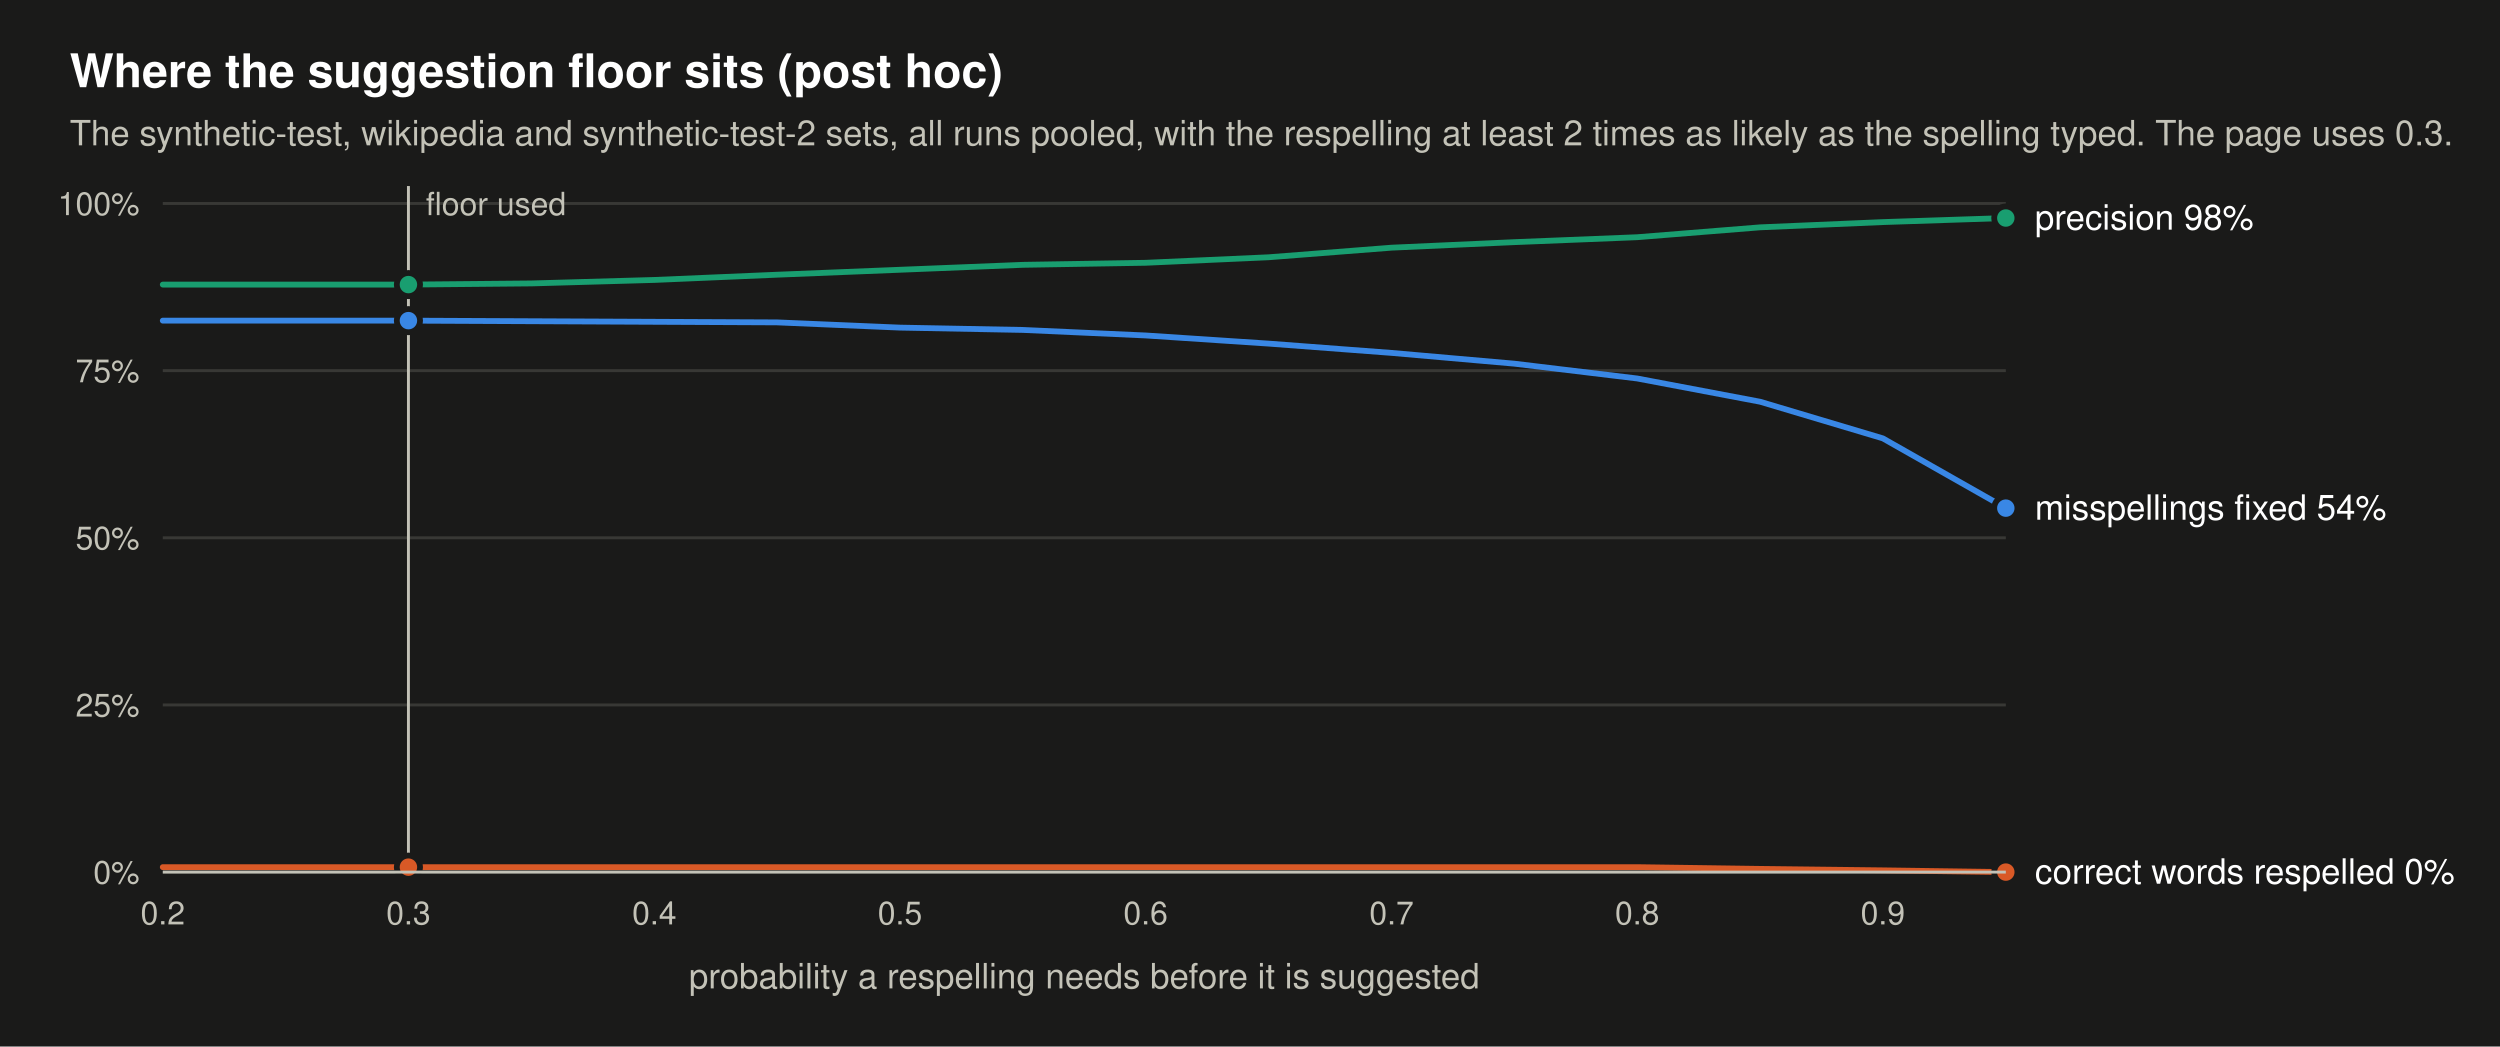
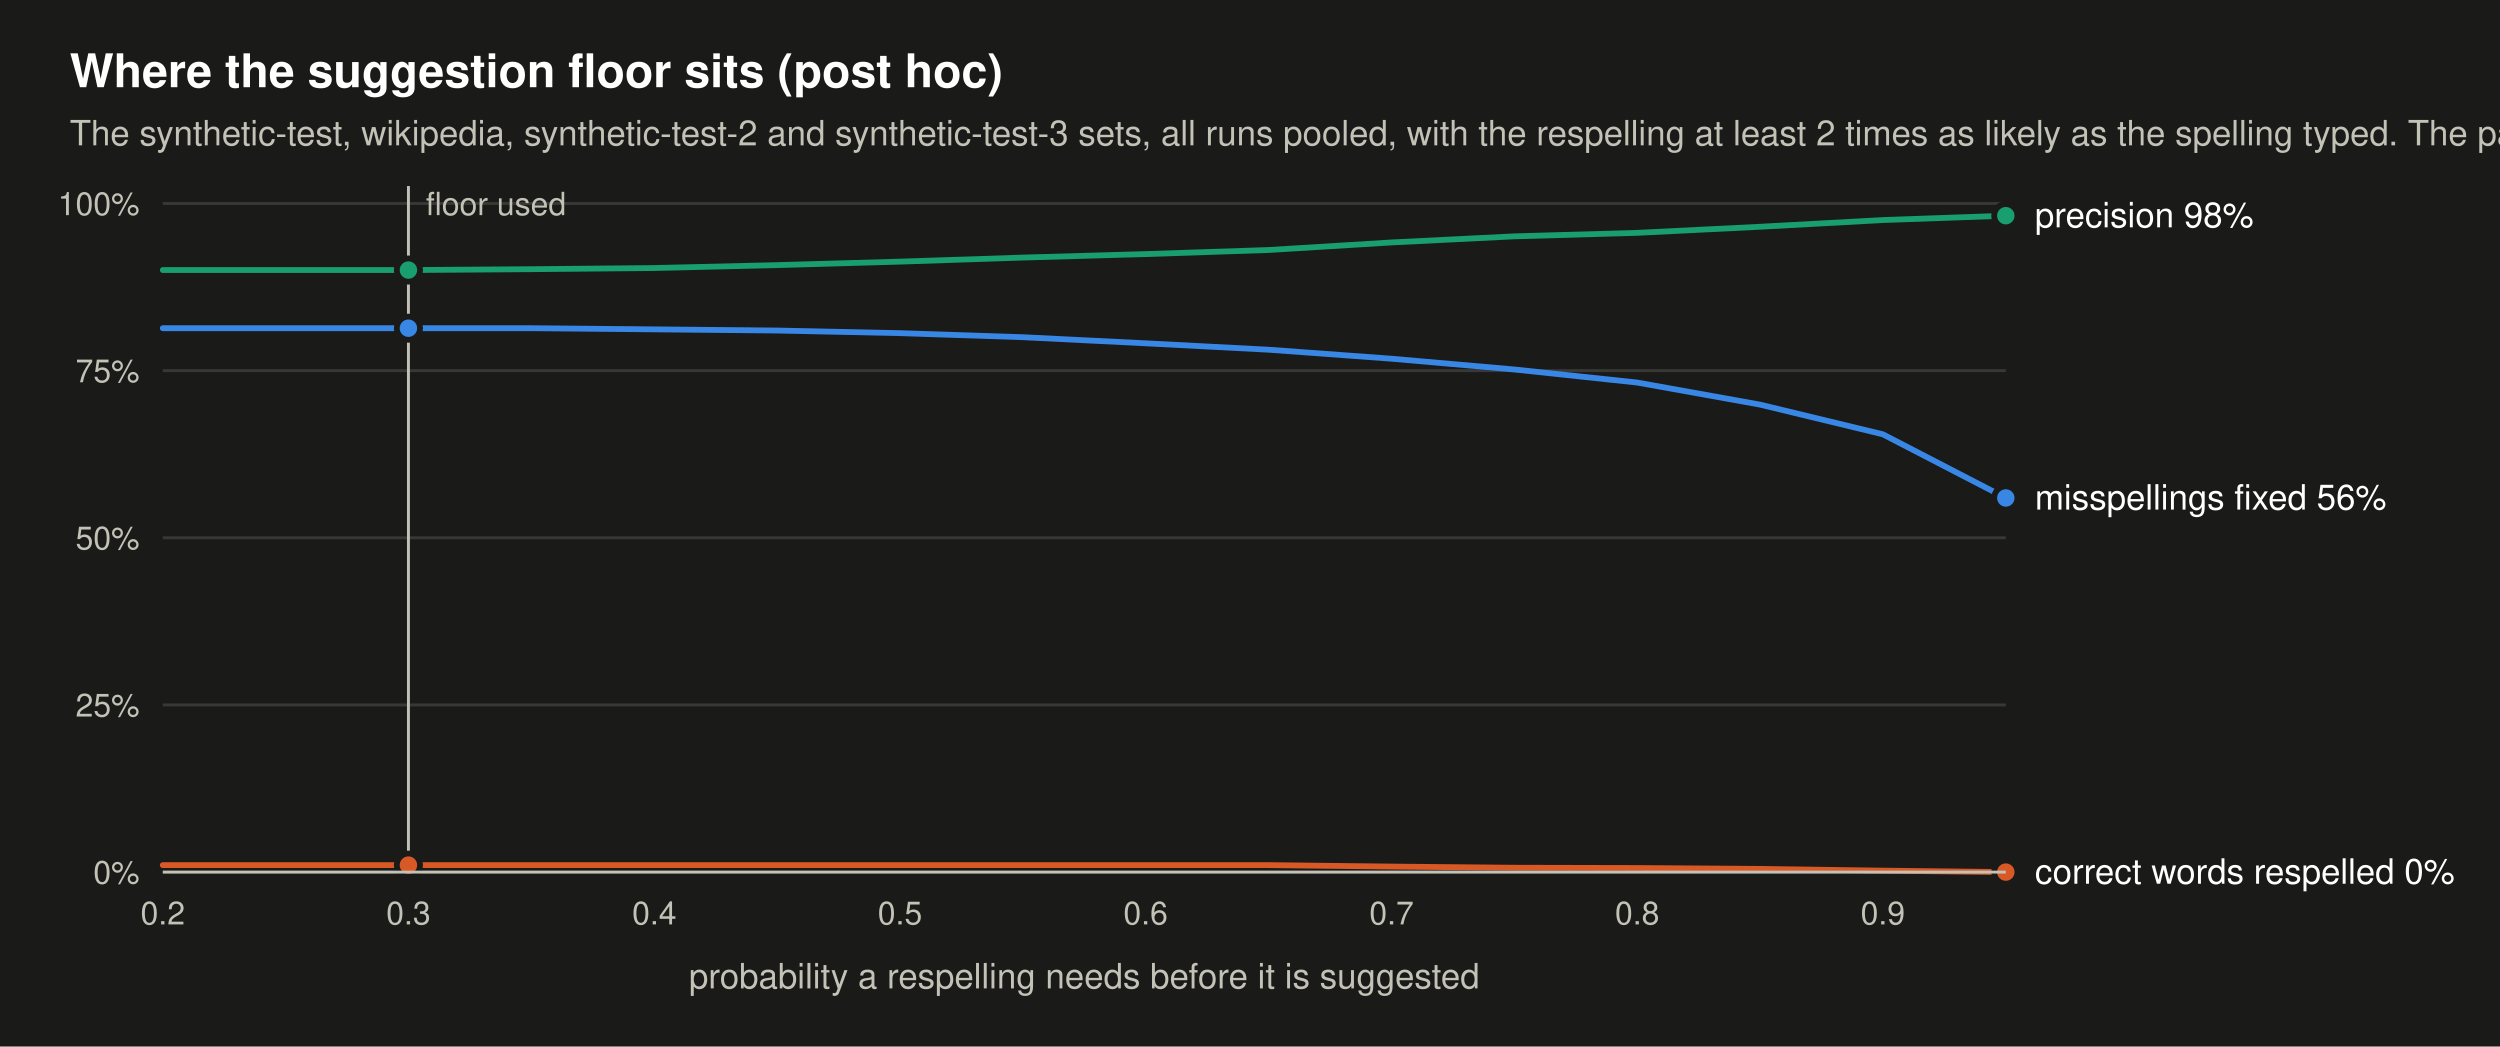
<svg xmlns="http://www.w3.org/2000/svg" width="860" height="360" viewBox="0 0 860 360" role="img" font-family="-apple-system, 'Segoe UI', Helvetica, Arial, sans-serif">
  <rect width="860" height="360" fill="#1a1a19" />
  <text x="24.0" y="30.0" font-size="16" fill="#ffffff" font-weight="600">Where the suggestion floor sits (post hoc)</text>
-   <text x="24.0" y="50.0" font-size="12" fill="#c3c2b7">The synthetic-test, wikipedia and synthetic-test-2 sets, all runs pooled, with the respelling at least 2 times as likely as the spelling typed. The page uses 0.3.</text>
+   <text x="24.0" y="50.0" font-size="12" fill="#c3c2b7">The synthetic-test, wikipedia, synthetic-test-2 and synthetic-test-3 sets, all runs pooled, with the respelling at least 2 times as likely as the spelling typed. The page uses 0.3.</text>
  <line x1="56.0" y1="300.0" x2="690.0" y2="300.0" stroke="#383835" stroke-width="1" />
  <text x="48.0" y="304.0" font-size="11" fill="#c3c2b7" text-anchor="end">0%</text>
  <line x1="56.0" y1="242.5" x2="690.0" y2="242.5" stroke="#383835" stroke-width="1" />
  <text x="48.0" y="246.5" font-size="11" fill="#c3c2b7" text-anchor="end">25%</text>
  <line x1="56.0" y1="185.0" x2="690.0" y2="185.0" stroke="#383835" stroke-width="1" />
  <text x="48.0" y="189.0" font-size="11" fill="#c3c2b7" text-anchor="end">50%</text>
  <line x1="56.0" y1="127.5" x2="690.0" y2="127.5" stroke="#383835" stroke-width="1" />
  <text x="48.0" y="131.5" font-size="11" fill="#c3c2b7" text-anchor="end">75%</text>
  <line x1="56.0" y1="70.0" x2="690.0" y2="70.0" stroke="#383835" stroke-width="1" />
  <text x="48.0" y="74.0" font-size="11" fill="#c3c2b7" text-anchor="end">100%</text>
  <text x="56.0" y="318.0" font-size="11" fill="#c3c2b7" text-anchor="middle">0.2</text>
  <text x="140.5" y="318.0" font-size="11" fill="#c3c2b7" text-anchor="middle">0.3</text>
  <text x="225.1" y="318.0" font-size="11" fill="#c3c2b7" text-anchor="middle">0.4</text>
  <text x="309.6" y="318.0" font-size="11" fill="#c3c2b7" text-anchor="middle">0.5</text>
  <text x="394.1" y="318.0" font-size="11" fill="#c3c2b7" text-anchor="middle">0.6</text>
  <text x="478.7" y="318.0" font-size="11" fill="#c3c2b7" text-anchor="middle">0.7</text>
  <text x="563.2" y="318.0" font-size="11" fill="#c3c2b7" text-anchor="middle">0.8</text>
  <text x="647.7" y="318.0" font-size="11" fill="#c3c2b7" text-anchor="middle">0.9</text>
  <text x="373.0" y="340.0" font-size="12" fill="#c3c2b7" text-anchor="middle">probability a respelling needs before it is suggested</text>
  <line x1="140.5" y1="64.0" x2="140.5" y2="300.0" stroke="#c3c2b7" stroke-width="1" />
  <text x="146.5" y="74.0" font-size="11" fill="#c3c2b7">floor used</text>
-   <path d="M56.0,110.3L98.3,110.3L140.5,110.3L182.8,110.5L225.1,110.7L267.3,110.9L309.6,112.7L351.9,113.5L394.1,115.4L436.4,118.2L478.7,121.4L520.9,125.1L563.2,130.2L605.5,138.2L647.7,150.8L690.0,174.8" fill="none" stroke="#3987e5" stroke-width="2" stroke-linejoin="round" stroke-linecap="round" />
-   <circle cx="690.0" cy="174.8" r="4" fill="#3987e5" stroke="#1a1a19" stroke-width="2" />
-   <text x="700.0" y="178.8" font-size="12" fill="#ffffff">misspellings fixed 54%</text>
-   <circle cx="140.5" cy="110.3" r="4" fill="#3987e5" stroke="#1a1a19" stroke-width="2" />
-   <path d="M56.0,298.3L98.3,298.3L140.5,298.3L182.8,298.3L225.1,298.3L267.3,298.3L309.6,298.3L351.9,298.3L394.1,298.3L436.4,298.3L478.7,298.3L520.9,298.3L563.2,298.3L605.5,298.9L647.7,299.4L690.0,300.0" fill="none" stroke="#d95926" stroke-width="2" stroke-linejoin="round" stroke-linecap="round" />
+   <path d="M56.0,112.9L98.3,112.9L140.5,112.9L182.8,112.9L225.1,113.3L267.3,113.7L309.6,114.6L351.9,116.0L394.1,118.1L436.4,120.3L478.7,123.4L520.9,127.1L563.2,131.6L605.5,139.2L647.7,149.4L690.0,171.3" fill="none" stroke="#3987e5" stroke-width="2" stroke-linejoin="round" stroke-linecap="round" />
+   <circle cx="690.0" cy="171.3" r="4" fill="#3987e5" stroke="#1a1a19" stroke-width="2" />
+   <text x="700.0" y="175.3" font-size="12" fill="#ffffff">misspellings fixed 56%</text>
+   <circle cx="140.5" cy="112.9" r="4" fill="#3987e5" stroke="#1a1a19" stroke-width="2" />
+   <path d="M56.0,297.6L98.3,297.6L140.5,297.6L182.8,297.6L225.1,297.6L267.3,297.6L309.6,297.6L351.9,297.6L394.1,297.6L436.4,297.6L478.7,298.1L520.9,298.5L563.2,298.6L605.5,298.9L647.7,299.5L690.0,300.0" fill="none" stroke="#d95926" stroke-width="2" stroke-linejoin="round" stroke-linecap="round" />
  <circle cx="690.0" cy="300.0" r="4" fill="#d95926" stroke="#1a1a19" stroke-width="2" />
  <text x="700.0" y="304.0" font-size="12" fill="#ffffff">correct words respelled 0%</text>
-   <circle cx="140.5" cy="298.3" r="4" fill="#d95926" stroke="#1a1a19" stroke-width="2" />
-   <path d="M56.0,97.9L98.3,97.9L140.5,97.9L182.8,97.5L225.1,96.3L267.3,94.5L309.6,92.8L351.9,91.1L394.1,90.4L436.4,88.5L478.7,85.2L520.9,83.3L563.2,81.6L605.5,78.2L647.7,76.4L690.0,75.0" fill="none" stroke="#199e70" stroke-width="2" stroke-linejoin="round" stroke-linecap="round" />
-   <circle cx="690.0" cy="75.0" r="4" fill="#199e70" stroke="#1a1a19" stroke-width="2" />
-   <text x="700.0" y="79.0" font-size="12" fill="#ffffff">precision 98%</text>
-   <circle cx="140.5" cy="97.9" r="4" fill="#199e70" stroke="#1a1a19" stroke-width="2" />
+   <circle cx="140.5" cy="297.6" r="4" fill="#d95926" stroke="#1a1a19" stroke-width="2" />
+   <path d="M56.0,92.9L98.3,92.9L140.5,92.9L182.8,92.6L225.1,92.2L267.3,91.2L309.6,90.0L351.9,88.6L394.1,87.4L436.4,86.0L478.7,83.4L520.9,81.3L563.2,80.1L605.5,78.0L647.7,75.7L690.0,74.2" fill="none" stroke="#199e70" stroke-width="2" stroke-linejoin="round" stroke-linecap="round" />
+   <circle cx="690.0" cy="74.2" r="4" fill="#199e70" stroke="#1a1a19" stroke-width="2" />
+   <text x="700.0" y="78.2" font-size="12" fill="#ffffff">precision 98%</text>
+   <circle cx="140.5" cy="92.9" r="4" fill="#199e70" stroke="#1a1a19" stroke-width="2" />
  <line x1="56.0" y1="300.0" x2="690.0" y2="300.0" stroke="#c3c2b7" stroke-width="1" />
</svg>
